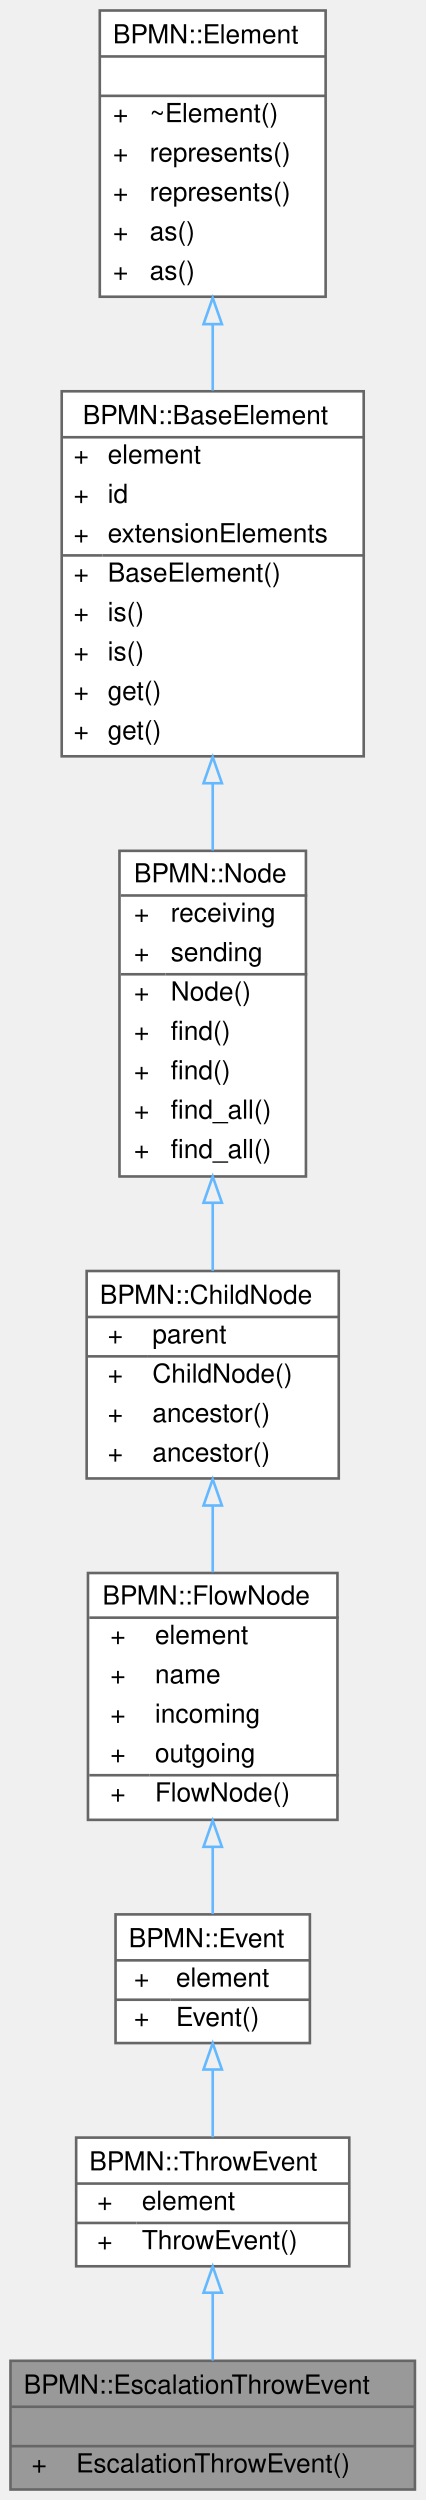
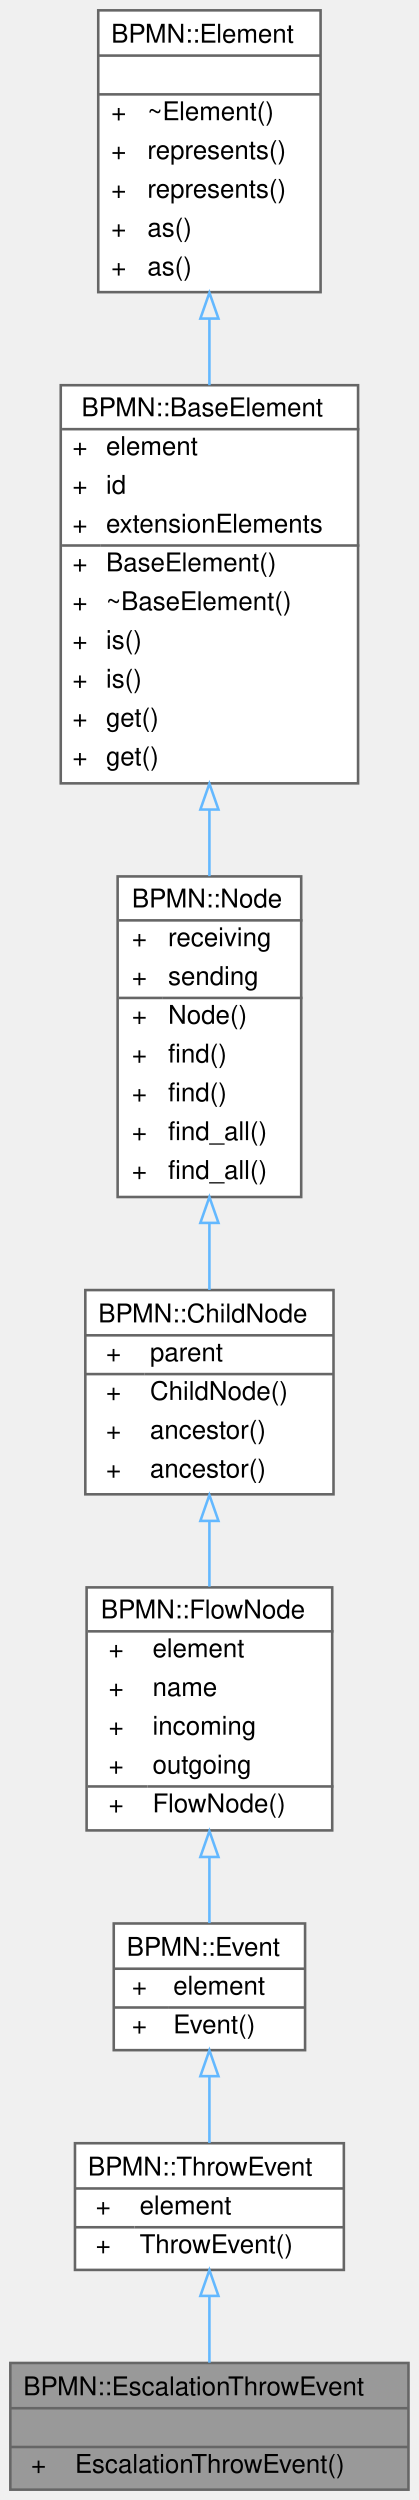
- <svg xmlns="http://www.w3.org/2000/svg" xmlns:xlink="http://www.w3.org/1999/xlink" width="162pt" height="952pt" viewBox="0.00 0.00 162.00 952.00">
-   <g id="graph0" class="graph" transform="scale(1 1) rotate(0) translate(4 948)">
+ <svg xmlns="http://www.w3.org/2000/svg" xmlns:xlink="http://www.w3.org/1999/xlink" width="162pt" height="967pt" viewBox="0.00 0.00 162.00 967.00">
+   <g id="graph0" class="graph" transform="scale(1 1) rotate(0) translate(4 963)">
    <g id="Node000001" class="node">
      <g id="a_Node000001">
        <a xlink:title=" ">
          <polygon fill="#999999" stroke="transparent" points="154,-49 0,-49 0,0 154,0 154,-49" />
          <text text-anchor="start" x="5" y="-36.5" font-family="Helvetica,sans-Serif" font-size="10.00">BPMN::EscalationThrowEvent</text>
          <text text-anchor="start" x="75" y="-21.5" font-family="Helvetica,sans-Serif" font-size="10.00"> </text>
          <text text-anchor="start" x="8" y="-6.5" font-family="Helvetica,sans-Serif" font-size="10.00">+</text>
          <text text-anchor="start" x="25" y="-6.5" font-family="Helvetica,sans-Serif" font-size="10.00">EscalationThrowEvent()</text>
          <polygon fill="#666666" stroke="#666666" points="0,-31.5 0,-31.5 154,-31.5 154,-31.5 0,-31.5" />
          <polygon fill="#666666" stroke="#666666" points="0,-16.5 0,-16.5 154,-16.5 154,-16.5 0,-16.5" />
          <polygon fill="none" stroke="#666666" points="0,0 0,-49 154,-49 154,0 0,0" />
        </a>
      </g>
    </g>
    <g id="Node000002" class="node">
      <g id="a_Node000002">
        <a xlink:href="classBPMN_1_1ThrowEvent.html" target="_top" xlink:title=" ">
          <polygon fill="white" stroke="transparent" points="129,-134 25,-134 25,-85 129,-85 129,-134" />
          <text text-anchor="start" x="30" y="-121.5" font-family="Helvetica,sans-Serif" font-size="10.00">BPMN::ThrowEvent</text>
          <text text-anchor="start" x="33" y="-106.5" font-family="Helvetica,sans-Serif" font-size="10.00">+</text>
          <text text-anchor="start" x="50" y="-106.5" font-family="Helvetica,sans-Serif" font-size="10.00">element</text>
          <text text-anchor="start" x="33" y="-91.5" font-family="Helvetica,sans-Serif" font-size="10.00">+</text>
          <text text-anchor="start" x="50" y="-91.5" font-family="Helvetica,sans-Serif" font-size="10.00">ThrowEvent()</text>
          <polygon fill="#666666" stroke="#666666" points="25,-116.5 25,-116.5 129,-116.5 129,-116.5 25,-116.5" />
          <polygon fill="#666666" stroke="#666666" points="25,-101.5 25,-101.5 48,-101.5 48,-101.5 25,-101.5" />
          <polygon fill="#666666" stroke="#666666" points="48,-101.5 48,-101.5 129,-101.5 129,-101.5 48,-101.5" />
          <polygon fill="none" stroke="#666666" points="25,-85 25,-134 129,-134 129,-85 25,-85" />
        </a>
      </g>
    </g>
    <g id="edge1_Node000001_Node000002" class="edge">
      <g id="a_edge1_Node000001_Node000002">
        <a xlink:title=" ">
          <path fill="none" stroke="#63b8ff" d="M77,-74.77C77,-66.17 77,-57.1 77,-49.12" />
          <polygon fill="none" stroke="#63b8ff" points="73.5,-74.94 77,-84.94 80.5,-74.94 73.5,-74.94" />
        </a>
      </g>
    </g>
    <g id="Node000003" class="node">
      <g id="a_Node000003">
        <a xlink:href="classBPMN_1_1Event.html" target="_top" xlink:title=" ">
          <polygon fill="white" stroke="transparent" points="114,-219 40,-219 40,-170 114,-170 114,-219" />
          <text text-anchor="start" x="45" y="-206.5" font-family="Helvetica,sans-Serif" font-size="10.00">BPMN::Event</text>
          <text text-anchor="start" x="47" y="-191.5" font-family="Helvetica,sans-Serif" font-size="10.00">+</text>
          <text text-anchor="start" x="63" y="-191.5" font-family="Helvetica,sans-Serif" font-size="10.00">element</text>
          <text text-anchor="start" x="47" y="-176.5" font-family="Helvetica,sans-Serif" font-size="10.00">+</text>
          <text text-anchor="start" x="63" y="-176.5" font-family="Helvetica,sans-Serif" font-size="10.00">Event()</text>
          <polygon fill="#666666" stroke="#666666" points="40,-201.5 40,-201.5 114,-201.5 114,-201.5 40,-201.5" />
          <polygon fill="#666666" stroke="#666666" points="40,-186.5 40,-186.5 61,-186.5 61,-186.5 40,-186.5" />
          <polygon fill="#666666" stroke="#666666" points="61,-186.5 61,-186.5 114,-186.5 114,-186.5 61,-186.5" />
          <polygon fill="none" stroke="#666666" points="40,-170 40,-219 114,-219 114,-170 40,-170" />
        </a>
      </g>
    </g>
    <g id="edge2_Node000002_Node000003" class="edge">
      <g id="a_edge2_Node000002_Node000003">
        <a xlink:title=" ">
          <path fill="none" stroke="#63b8ff" d="M77,-159.77C77,-151.17 77,-142.1 77,-134.12" />
          <polygon fill="none" stroke="#63b8ff" points="73.5,-159.94 77,-169.94 80.5,-159.94 73.5,-159.94" />
        </a>
      </g>
    </g>
    <g id="Node000004" class="node">
      <g id="a_Node000004">
        <a xlink:href="classBPMN_1_1FlowNode.html" target="_top" xlink:title="Base class for BPMN elements that may contain incoming and outgoing sequence flows.">
          <polygon fill="white" stroke="transparent" points="124.5,-349 29.5,-349 29.5,-255 124.5,-255 124.5,-349" />
          <text text-anchor="start" x="35" y="-337" font-family="Helvetica,sans-Serif" font-size="10.00">BPMN::FlowNode</text>
          <text text-anchor="start" x="38" y="-322" font-family="Helvetica,sans-Serif" font-size="10.00">+</text>
          <text text-anchor="start" x="55" y="-322" font-family="Helvetica,sans-Serif" font-size="10.00">element</text>
          <text text-anchor="start" x="38" y="-307" font-family="Helvetica,sans-Serif" font-size="10.00">+</text>
          <text text-anchor="start" x="55" y="-307" font-family="Helvetica,sans-Serif" font-size="10.00">name</text>
          <text text-anchor="start" x="38" y="-292" font-family="Helvetica,sans-Serif" font-size="10.00">+</text>
          <text text-anchor="start" x="55" y="-292" font-family="Helvetica,sans-Serif" font-size="10.00">incoming</text>
          <text text-anchor="start" x="38" y="-277" font-family="Helvetica,sans-Serif" font-size="10.00">+</text>
          <text text-anchor="start" x="55" y="-277" font-family="Helvetica,sans-Serif" font-size="10.00">outgoing</text>
          <text text-anchor="start" x="38" y="-262" font-family="Helvetica,sans-Serif" font-size="10.00">+</text>
          <text text-anchor="start" x="55" y="-262" font-family="Helvetica,sans-Serif" font-size="10.00">FlowNode()</text>
          <polygon fill="#666666" stroke="#666666" points="30,-332 30,-332 125,-332 125,-332 30,-332" />
          <polygon fill="#666666" stroke="#666666" points="30,-272 30,-272 53,-272 53,-272 30,-272" />
          <polygon fill="#666666" stroke="#666666" points="53,-272 53,-272 125,-272 125,-272 53,-272" />
          <polygon fill="none" stroke="#666666" points="29.5,-255 29.5,-349 124.5,-349 124.5,-255 29.5,-255" />
        </a>
      </g>
    </g>
    <g id="edge3_Node000003_Node000004" class="edge">
      <g id="a_edge3_Node000003_Node000004">
        <a xlink:title=" ">
          <path fill="none" stroke="#63b8ff" d="M77,-244.59C77,-235.62 77,-226.79 77,-219.15" />
          <polygon fill="none" stroke="#63b8ff" points="73.5,-244.73 77,-254.73 80.5,-244.73 73.5,-244.73" />
        </a>
      </g>
    </g>
    <g id="Node000005" class="node">
      <g id="a_Node000005">
        <a xlink:href="classBPMN_1_1ChildNode.html" target="_top" xlink:title="Base class for BPMN elements within a Scope.">
          <polygon fill="white" stroke="transparent" points="125,-464 29,-464 29,-385 125,-385 125,-464" />
          <text text-anchor="start" x="34" y="-451.5" font-family="Helvetica,sans-Serif" font-size="10.00">BPMN::ChildNode</text>
          <text text-anchor="start" x="37" y="-436.5" font-family="Helvetica,sans-Serif" font-size="10.00">+</text>
          <text text-anchor="start" x="54" y="-436.5" font-family="Helvetica,sans-Serif" font-size="10.00">parent</text>
          <text text-anchor="start" x="37" y="-421.5" font-family="Helvetica,sans-Serif" font-size="10.00">+</text>
          <text text-anchor="start" x="54" y="-421.5" font-family="Helvetica,sans-Serif" font-size="10.00">ChildNode()</text>
          <text text-anchor="start" x="37" y="-406.5" font-family="Helvetica,sans-Serif" font-size="10.00">+</text>
          <text text-anchor="start" x="54" y="-406.5" font-family="Helvetica,sans-Serif" font-size="10.00">ancestor()</text>
          <text text-anchor="start" x="37" y="-391.5" font-family="Helvetica,sans-Serif" font-size="10.00">+</text>
          <text text-anchor="start" x="54" y="-391.5" font-family="Helvetica,sans-Serif" font-size="10.00">ancestor()</text>
          <polygon fill="#666666" stroke="#666666" points="29,-446.5 29,-446.5 125,-446.5 125,-446.5 29,-446.5" />
          <polygon fill="#666666" stroke="#666666" points="29,-431.5 29,-431.5 52,-431.5 52,-431.5 29,-431.5" />
          <polygon fill="#666666" stroke="#666666" points="52,-431.5 52,-431.5 125,-431.5 125,-431.5 52,-431.5" />
          <polygon fill="none" stroke="#666666" points="29,-385 29,-464 125,-464 125,-385 29,-385" />
        </a>
      </g>
    </g>
    <g id="edge4_Node000004_Node000005" class="edge">
      <g id="a_edge4_Node000004_Node000005">
        <a xlink:title=" ">
          <path fill="none" stroke="#63b8ff" d="M77,-374.68C77,-366.3 77,-357.61 77,-349.29" />
          <polygon fill="none" stroke="#63b8ff" points="73.5,-374.71 77,-384.71 80.5,-374.71 73.5,-374.71" />
        </a>
      </g>
    </g>
    <g id="Node000006" class="node">
      <g id="a_Node000006">
        <a xlink:href="classBPMN_1_1Node.html" target="_top" xlink:title="Base class for all nodes in a BPMN model.">
          <polygon fill="white" stroke="transparent" points="112.5,-624 41.5,-624 41.5,-500 112.5,-500 112.5,-624" />
          <text text-anchor="start" x="47" y="-612" font-family="Helvetica,sans-Serif" font-size="10.00">BPMN::Node</text>
          <text text-anchor="start" x="47" y="-597" font-family="Helvetica,sans-Serif" font-size="10.00">+</text>
          <text text-anchor="start" x="61" y="-597" font-family="Helvetica,sans-Serif" font-size="10.00">receiving</text>
          <text text-anchor="start" x="47" y="-582" font-family="Helvetica,sans-Serif" font-size="10.00">+</text>
          <text text-anchor="start" x="61" y="-582" font-family="Helvetica,sans-Serif" font-size="10.00">sending</text>
          <text text-anchor="start" x="47" y="-567" font-family="Helvetica,sans-Serif" font-size="10.00">+</text>
          <text text-anchor="start" x="61" y="-567" font-family="Helvetica,sans-Serif" font-size="10.00">Node()</text>
          <text text-anchor="start" x="47" y="-552" font-family="Helvetica,sans-Serif" font-size="10.00">+</text>
          <text text-anchor="start" x="61" y="-552" font-family="Helvetica,sans-Serif" font-size="10.00">find()</text>
          <text text-anchor="start" x="47" y="-537" font-family="Helvetica,sans-Serif" font-size="10.00">+</text>
          <text text-anchor="start" x="61" y="-537" font-family="Helvetica,sans-Serif" font-size="10.00">find()</text>
          <text text-anchor="start" x="47" y="-522" font-family="Helvetica,sans-Serif" font-size="10.00">+</text>
          <text text-anchor="start" x="61" y="-522" font-family="Helvetica,sans-Serif" font-size="10.00">find_all()</text>
          <text text-anchor="start" x="47" y="-507" font-family="Helvetica,sans-Serif" font-size="10.00">+</text>
          <text text-anchor="start" x="61" y="-507" font-family="Helvetica,sans-Serif" font-size="10.00">find_all()</text>
          <polygon fill="#666666" stroke="#666666" points="42,-607 42,-607 113,-607 113,-607 42,-607" />
          <polygon fill="#666666" stroke="#666666" points="42,-577 42,-577 59,-577 59,-577 42,-577" />
          <polygon fill="#666666" stroke="#666666" points="59,-577 59,-577 113,-577 113,-577 59,-577" />
          <polygon fill="none" stroke="#666666" points="41.5,-500 41.5,-624 112.5,-624 112.5,-500 41.5,-500" />
        </a>
      </g>
    </g>
    <g id="edge5_Node000005_Node000006" class="edge">
      <g id="a_edge5_Node000005_Node000006">
        <a xlink:title=" ">
          <path fill="none" stroke="#63b8ff" d="M77,-489.93C77,-481.02 77,-472.19 77,-464.05" />
          <polygon fill="none" stroke="#63b8ff" points="73.5,-489.99 77,-499.99 80.5,-489.99 73.5,-489.99" />
        </a>
      </g>
    </g>
    <g id="Node000007" class="node">
      <g id="a_Node000007">
        <a xlink:href="classBPMN_1_1BaseElement.html" target="_top" xlink:title="Base class for all core BPMN elements.">
-           <polygon fill="white" stroke="transparent" points="134.5,-799 19.5,-799 19.5,-660 134.5,-660 134.5,-799" />
-           <text text-anchor="start" x="27.5" y="-786.5" font-family="Helvetica,sans-Serif" font-size="10.00">BPMN::BaseElement</text>
-           <text text-anchor="start" x="24" y="-771.5" font-family="Helvetica,sans-Serif" font-size="10.00">+</text>
-           <text text-anchor="start" x="37" y="-771.5" font-family="Helvetica,sans-Serif" font-size="10.00">element</text>
-           <text text-anchor="start" x="24" y="-756.5" font-family="Helvetica,sans-Serif" font-size="10.00">+</text>
-           <text text-anchor="start" x="37" y="-756.5" font-family="Helvetica,sans-Serif" font-size="10.00">id</text>
-           <text text-anchor="start" x="24" y="-741.5" font-family="Helvetica,sans-Serif" font-size="10.00">+</text>
-           <text text-anchor="start" x="37" y="-741.5" font-family="Helvetica,sans-Serif" font-size="10.00">extensionElements</text>
-           <text text-anchor="start" x="24" y="-726.5" font-family="Helvetica,sans-Serif" font-size="10.00">+</text>
-           <text text-anchor="start" x="37" y="-726.5" font-family="Helvetica,sans-Serif" font-size="10.00">BaseElement()</text>
-           <text text-anchor="start" x="24" y="-711.5" font-family="Helvetica,sans-Serif" font-size="10.00">+</text>
-           <text text-anchor="start" x="37" y="-711.5" font-family="Helvetica,sans-Serif" font-size="10.00">is()</text>
-           <text text-anchor="start" x="24" y="-696.5" font-family="Helvetica,sans-Serif" font-size="10.00">+</text>
-           <text text-anchor="start" x="37" y="-696.5" font-family="Helvetica,sans-Serif" font-size="10.00">is()</text>
-           <text text-anchor="start" x="24" y="-681.5" font-family="Helvetica,sans-Serif" font-size="10.00">+</text>
-           <text text-anchor="start" x="37" y="-681.5" font-family="Helvetica,sans-Serif" font-size="10.00">get()</text>
-           <text text-anchor="start" x="24" y="-666.5" font-family="Helvetica,sans-Serif" font-size="10.00">+</text>
-           <text text-anchor="start" x="37" y="-666.5" font-family="Helvetica,sans-Serif" font-size="10.00">get()</text>
-           <polygon fill="#666666" stroke="#666666" points="20,-781.5 20,-781.5 135,-781.5 135,-781.5 20,-781.5" />
-           <polygon fill="#666666" stroke="#666666" points="20,-736.5 20,-736.5 35,-736.5 35,-736.5 20,-736.5" />
-           <polygon fill="#666666" stroke="#666666" points="35,-736.5 35,-736.5 135,-736.5 135,-736.5 35,-736.5" />
-           <polygon fill="none" stroke="#666666" points="19.5,-660 19.5,-799 134.5,-799 134.5,-660 19.5,-660" />
+           <polygon fill="white" stroke="transparent" points="134.5,-814 19.5,-814 19.5,-660 134.5,-660 134.5,-814" />
+           <text text-anchor="start" x="27.5" y="-802" font-family="Helvetica,sans-Serif" font-size="10.00">BPMN::BaseElement</text>
+           <text text-anchor="start" x="24" y="-787" font-family="Helvetica,sans-Serif" font-size="10.00">+</text>
+           <text text-anchor="start" x="37" y="-787" font-family="Helvetica,sans-Serif" font-size="10.00">element</text>
+           <text text-anchor="start" x="24" y="-772" font-family="Helvetica,sans-Serif" font-size="10.00">+</text>
+           <text text-anchor="start" x="37" y="-772" font-family="Helvetica,sans-Serif" font-size="10.00">id</text>
+           <text text-anchor="start" x="24" y="-757" font-family="Helvetica,sans-Serif" font-size="10.00">+</text>
+           <text text-anchor="start" x="37" y="-757" font-family="Helvetica,sans-Serif" font-size="10.00">extensionElements</text>
+           <text text-anchor="start" x="24" y="-742" font-family="Helvetica,sans-Serif" font-size="10.00">+</text>
+           <text text-anchor="start" x="37" y="-742" font-family="Helvetica,sans-Serif" font-size="10.00">BaseElement()</text>
+           <text text-anchor="start" x="24" y="-727" font-family="Helvetica,sans-Serif" font-size="10.00">+</text>
+           <text text-anchor="start" x="37" y="-727" font-family="Helvetica,sans-Serif" font-size="10.00">~BaseElement()</text>
+           <text text-anchor="start" x="24" y="-712" font-family="Helvetica,sans-Serif" font-size="10.00">+</text>
+           <text text-anchor="start" x="37" y="-712" font-family="Helvetica,sans-Serif" font-size="10.00">is()</text>
+           <text text-anchor="start" x="24" y="-697" font-family="Helvetica,sans-Serif" font-size="10.00">+</text>
+           <text text-anchor="start" x="37" y="-697" font-family="Helvetica,sans-Serif" font-size="10.00">is()</text>
+           <text text-anchor="start" x="24" y="-682" font-family="Helvetica,sans-Serif" font-size="10.00">+</text>
+           <text text-anchor="start" x="37" y="-682" font-family="Helvetica,sans-Serif" font-size="10.00">get()</text>
+           <text text-anchor="start" x="24" y="-667" font-family="Helvetica,sans-Serif" font-size="10.00">+</text>
+           <text text-anchor="start" x="37" y="-667" font-family="Helvetica,sans-Serif" font-size="10.00">get()</text>
+           <polygon fill="#666666" stroke="#666666" points="20,-797 20,-797 135,-797 135,-797 20,-797" />
+           <polygon fill="#666666" stroke="#666666" points="20,-752 20,-752 35,-752 35,-752 20,-752" />
+           <polygon fill="#666666" stroke="#666666" points="35,-752 35,-752 135,-752 135,-752 35,-752" />
+           <polygon fill="none" stroke="#666666" points="19.5,-660 19.5,-814 134.5,-814 134.5,-660 19.5,-660" />
        </a>
      </g>
    </g>
    <g id="edge6_Node000006_Node000007" class="edge">
      <g id="a_edge6_Node000006_Node000007">
        <a xlink:title=" ">
-           <path fill="none" stroke="#63b8ff" d="M77,-649.71C77,-641.12 77,-632.47 77,-624.14" />
-           <polygon fill="none" stroke="#63b8ff" points="73.5,-649.75 77,-659.75 80.5,-649.75 73.5,-649.75" />
+           <path fill="none" stroke="#63b8ff" d="M77,-649.73C77,-641.07 77,-632.41 77,-624.1" />
+           <polygon fill="none" stroke="#63b8ff" points="73.5,-649.87 77,-659.87 80.5,-649.87 73.5,-649.87" />
        </a>
      </g>
    </g>
    <g id="Node000008" class="node">
      <g id="a_Node000008">
        <a xlink:href="classBPMN_1_1Element.html" target="_top" xlink:title="Abstract base class for all elements in a BPMN model.">
-           <polygon fill="white" stroke="transparent" points="120,-944 34,-944 34,-835 120,-835 120,-944" />
-           <text text-anchor="start" x="39" y="-931.5" font-family="Helvetica,sans-Serif" font-size="10.00">BPMN::Element</text>
-           <text text-anchor="start" x="75" y="-916.5" font-family="Helvetica,sans-Serif" font-size="10.00"> </text>
+           <polygon fill="white" stroke="transparent" points="120,-959 34,-959 34,-850 120,-850 120,-959" />
+           <text text-anchor="start" x="39" y="-946.5" font-family="Helvetica,sans-Serif" font-size="10.00">BPMN::Element</text>
+           <text text-anchor="start" x="75" y="-931.5" font-family="Helvetica,sans-Serif" font-size="10.00"> </text>
+           <text text-anchor="start" x="39" y="-916.5" font-family="Helvetica,sans-Serif" font-size="10.00">+</text>
+           <text text-anchor="start" x="53" y="-916.5" font-family="Helvetica,sans-Serif" font-size="10.00">~Element()</text>
          <text text-anchor="start" x="39" y="-901.5" font-family="Helvetica,sans-Serif" font-size="10.00">+</text>
-           <text text-anchor="start" x="53" y="-901.5" font-family="Helvetica,sans-Serif" font-size="10.00">~Element()</text>
+           <text text-anchor="start" x="53" y="-901.5" font-family="Helvetica,sans-Serif" font-size="10.00">represents()</text>
          <text text-anchor="start" x="39" y="-886.5" font-family="Helvetica,sans-Serif" font-size="10.00">+</text>
          <text text-anchor="start" x="53" y="-886.5" font-family="Helvetica,sans-Serif" font-size="10.00">represents()</text>
          <text text-anchor="start" x="39" y="-871.5" font-family="Helvetica,sans-Serif" font-size="10.00">+</text>
-           <text text-anchor="start" x="53" y="-871.5" font-family="Helvetica,sans-Serif" font-size="10.00">represents()</text>
+           <text text-anchor="start" x="53" y="-871.5" font-family="Helvetica,sans-Serif" font-size="10.00">as()</text>
          <text text-anchor="start" x="39" y="-856.5" font-family="Helvetica,sans-Serif" font-size="10.00">+</text>
          <text text-anchor="start" x="53" y="-856.5" font-family="Helvetica,sans-Serif" font-size="10.00">as()</text>
-           <text text-anchor="start" x="39" y="-841.5" font-family="Helvetica,sans-Serif" font-size="10.00">+</text>
-           <text text-anchor="start" x="53" y="-841.5" font-family="Helvetica,sans-Serif" font-size="10.00">as()</text>
+           <polygon fill="#666666" stroke="#666666" points="34,-941.5 34,-941.5 120,-941.5 120,-941.5 34,-941.5" />
          <polygon fill="#666666" stroke="#666666" points="34,-926.5 34,-926.5 120,-926.5 120,-926.5 34,-926.5" />
-           <polygon fill="#666666" stroke="#666666" points="34,-911.5 34,-911.5 120,-911.5 120,-911.5 34,-911.5" />
-           <polygon fill="none" stroke="#666666" points="34,-835 34,-944 120,-944 120,-835 34,-835" />
+           <polygon fill="none" stroke="#666666" points="34,-850 34,-959 120,-959 120,-850 34,-850" />
        </a>
      </g>
    </g>
    <g id="edge7_Node000007_Node000008" class="edge">
      <g id="a_edge7_Node000007_Node000008">
        <a xlink:title=" ">
-           <path fill="none" stroke="#63b8ff" d="M77,-824.55C77,-816.23 77,-807.67 77,-799.28" />
-           <polygon fill="none" stroke="#63b8ff" points="73.5,-824.57 77,-834.57 80.5,-824.57 73.5,-824.57" />
+           <path fill="none" stroke="#63b8ff" d="M77,-839.68C77,-831.27 77,-822.59 77,-814.01" />
+           <polygon fill="none" stroke="#63b8ff" points="73.5,-839.77 77,-849.77 80.5,-839.77 73.5,-839.77" />
        </a>
      </g>
    </g>
  </g>
</svg>
